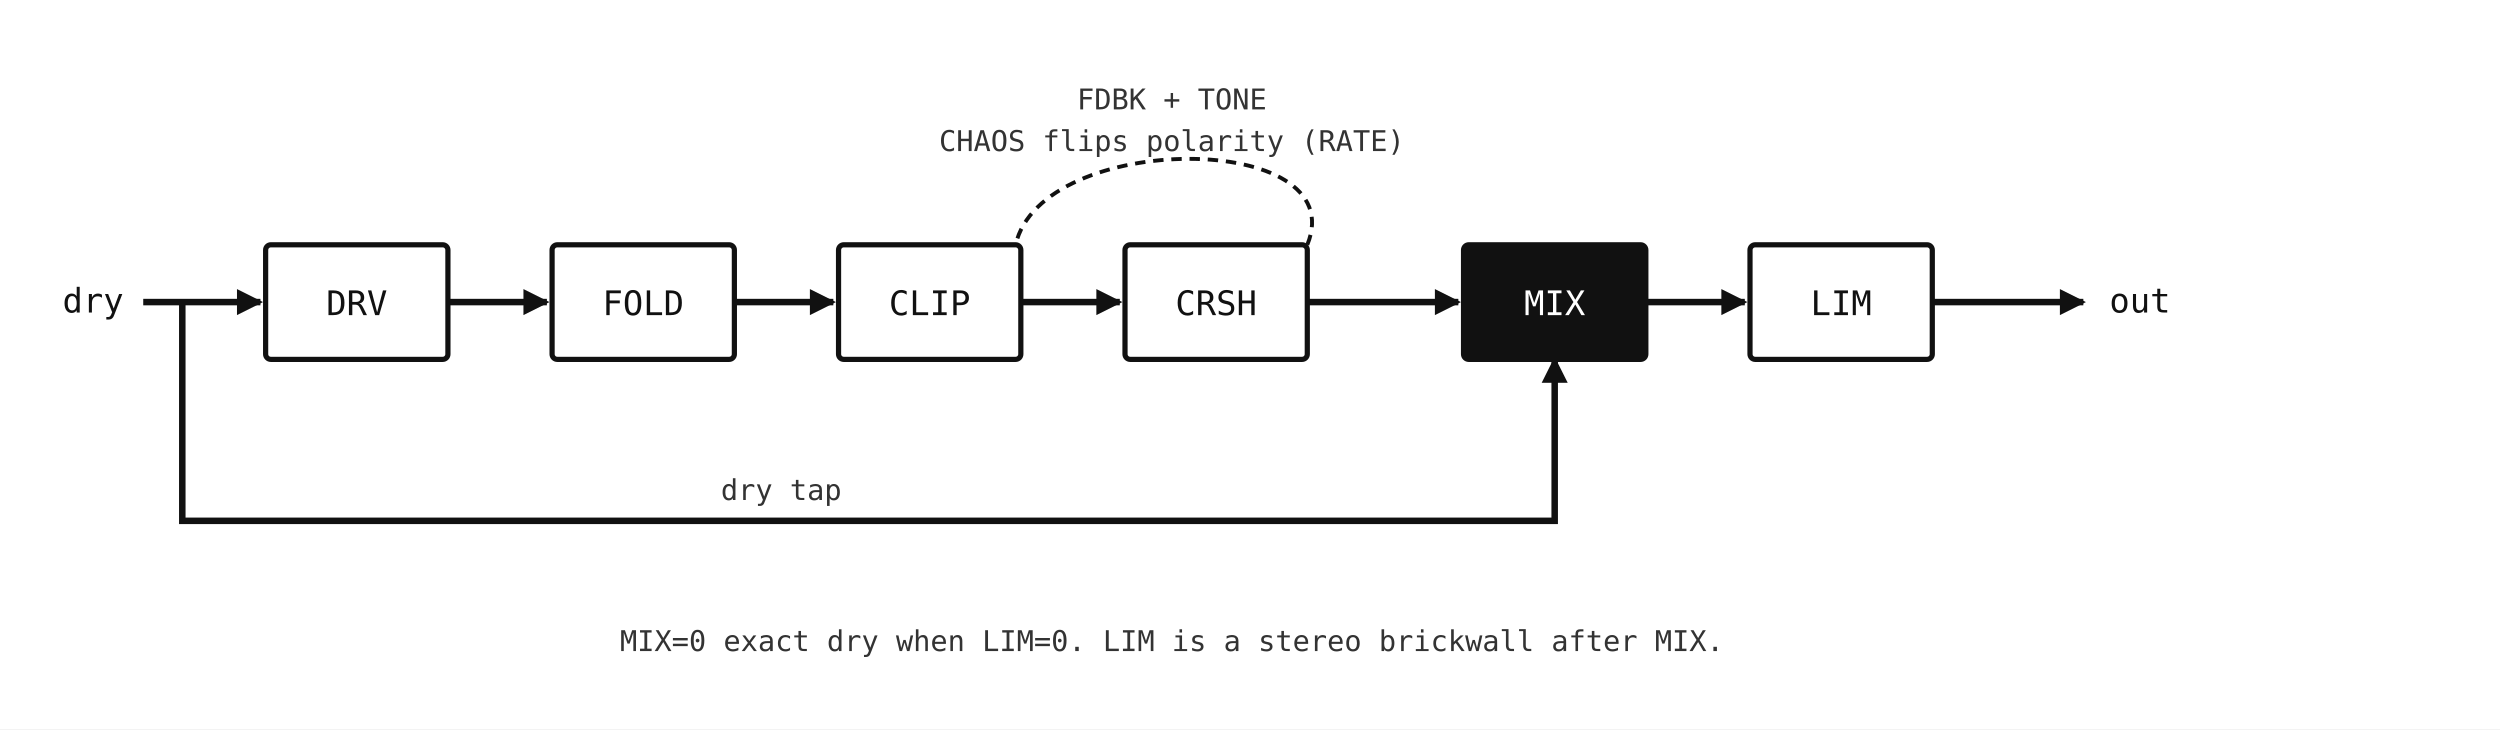
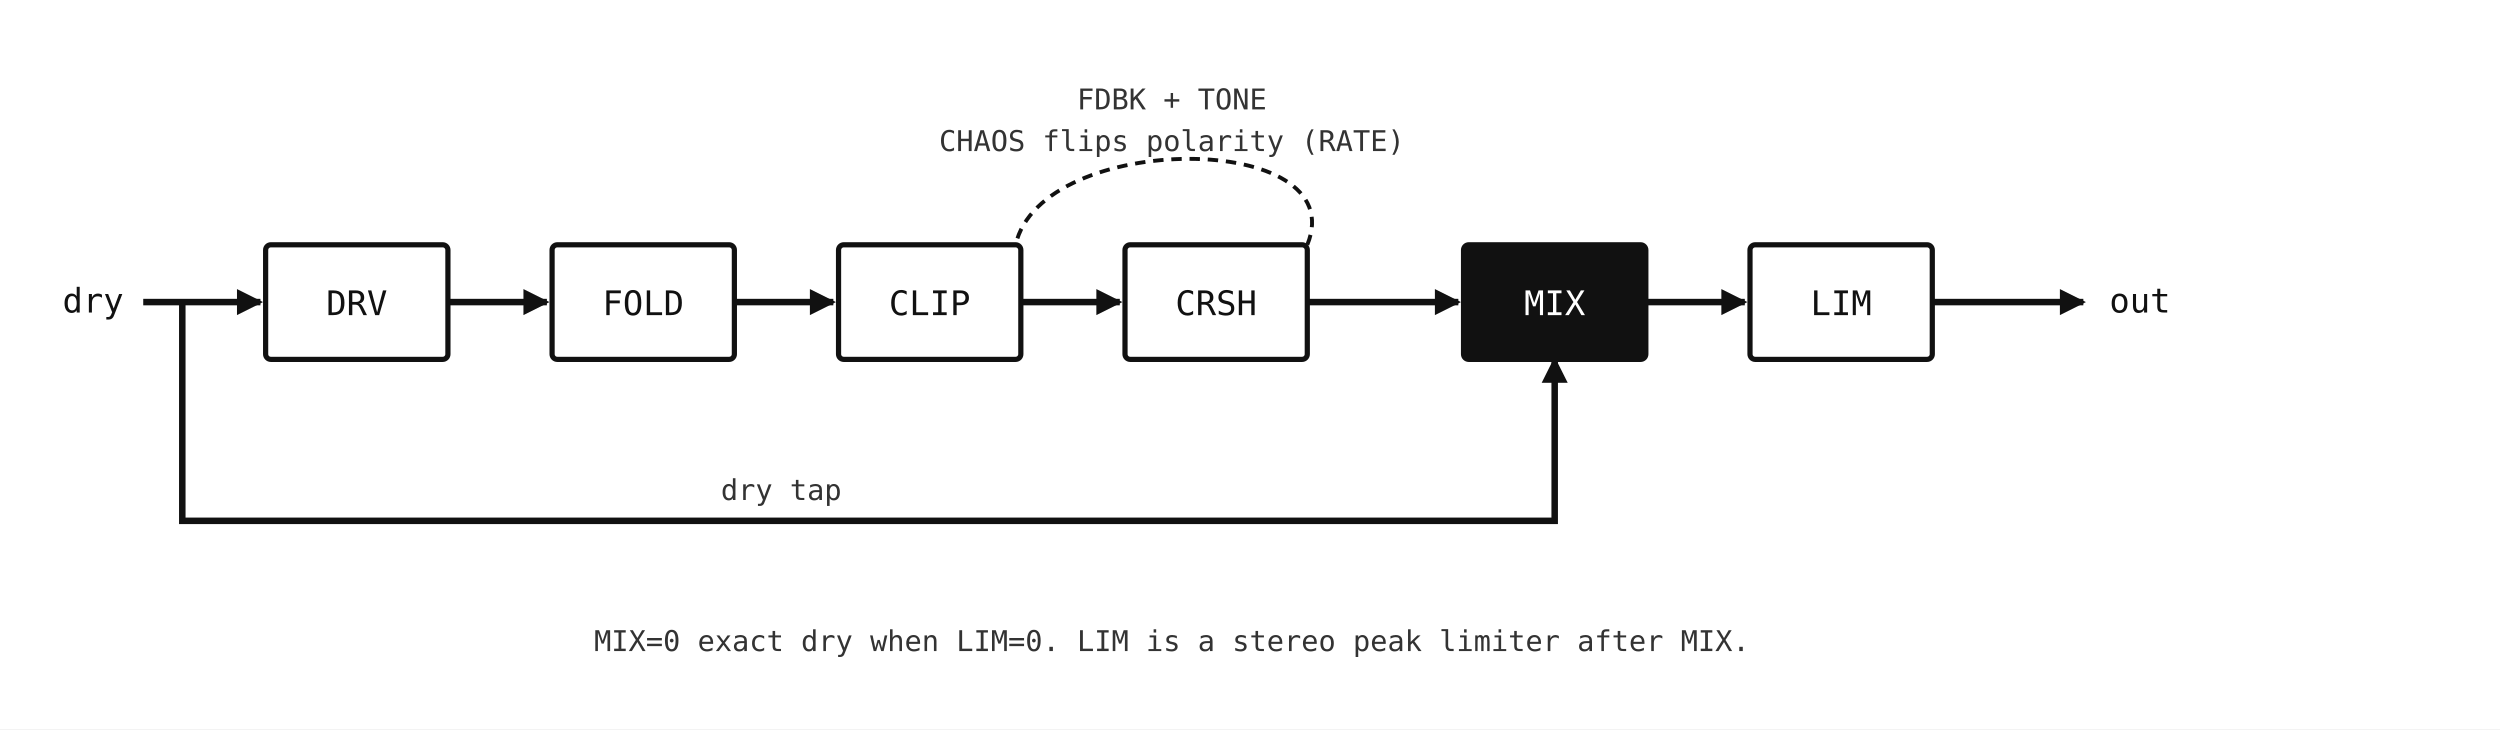
<svg xmlns="http://www.w3.org/2000/svg" viewBox="0 0 960 280" role="img">
  <rect width="960" height="280" fill="#fff" />
  <style>
    .box { fill:#fff; stroke:#111; stroke-width:2; }
    .fill { fill:#111; stroke:#111; stroke-width:2; }
    .t { font: 13px ui-monospace, Menlo, Consolas, monospace; fill:#111; }
    .t-inv { font: 13px ui-monospace, Menlo, Consolas, monospace; fill:#fff; }
    .t-sm { font: 11px ui-monospace, Menlo, Consolas, monospace; fill:#333; }
    .arr { fill:none; stroke:#111; stroke-width:2.5; marker-end:url(#a); }
    .side { fill:none; stroke:#111; stroke-width:1.5; stroke-dasharray:4 3; }
  </style>
  <defs>
    <marker id="a" markerUnits="userSpaceOnUse" viewBox="0 0 10 10" refX="9" refY="5" markerWidth="10" markerHeight="10" orient="auto">
      <path d="M0 0 L10 5 L0 10 Z" fill="#111" />
    </marker>
  </defs>
  <text class="t" x="24" y="120">dry</text>
  <line class="arr" x1="55" y1="116" x2="100" y2="116" />
  <rect class="box" x="102" y="94" width="70" height="44" rx="2" />
  <text class="t" x="137" y="121" text-anchor="middle">DRV</text>
  <line class="arr" x1="172" y1="116" x2="210" y2="116" />
  <rect class="box" x="212" y="94" width="70" height="44" rx="2" />
  <text class="t" x="247" y="121" text-anchor="middle">FOLD</text>
  <line class="arr" x1="282" y1="116" x2="320" y2="116" />
  <rect class="box" x="322" y="94" width="70" height="44" rx="2" />
  <text class="t" x="357" y="121" text-anchor="middle">CLIP</text>
  <line class="arr" x1="392" y1="116" x2="430" y2="116" />
  <rect class="box" x="432" y="94" width="70" height="44" rx="2" />
  <text class="t" x="467" y="121" text-anchor="middle">CRSH</text>
  <path class="side" d="M502 94 C520 50 400 50 390 94" />
  <text class="t-sm" x="450" y="42" text-anchor="middle">FDBK + TONE</text>
  <text class="t-sm" x="450" y="58" text-anchor="middle">CHAOS flips polarity (RATE)</text>
  <line class="arr" x1="502" y1="116" x2="560" y2="116" />
  <rect class="fill" x="562" y="94" width="70" height="44" rx="2" />
  <text class="t-inv" x="597" y="121" text-anchor="middle">MIX</text>
  <path class="arr" d="M70 116 L70 200 L597 200 L597 138" />
  <text class="t-sm" x="300" y="192" text-anchor="middle">dry tap</text>
  <line class="arr" x1="632" y1="116" x2="670" y2="116" />
  <rect class="box" x="672" y="94" width="70" height="44" rx="2" />
  <text class="t" x="707" y="121" text-anchor="middle">LIM</text>
  <line class="arr" x1="742" y1="116" x2="800" y2="116" />
  <text class="t" x="810" y="120">out</text>
-   <text class="t-sm" x="450" y="250" text-anchor="middle">MIX=0 exact dry when LIM=0. LIM is a stereo brickwall after MIX.</text>
+   <text class="t-sm" x="450" y="250" text-anchor="middle">MIX=0 exact dry when LIM=0. LIM is a stereo peak limiter after MIX.</text>
</svg>
